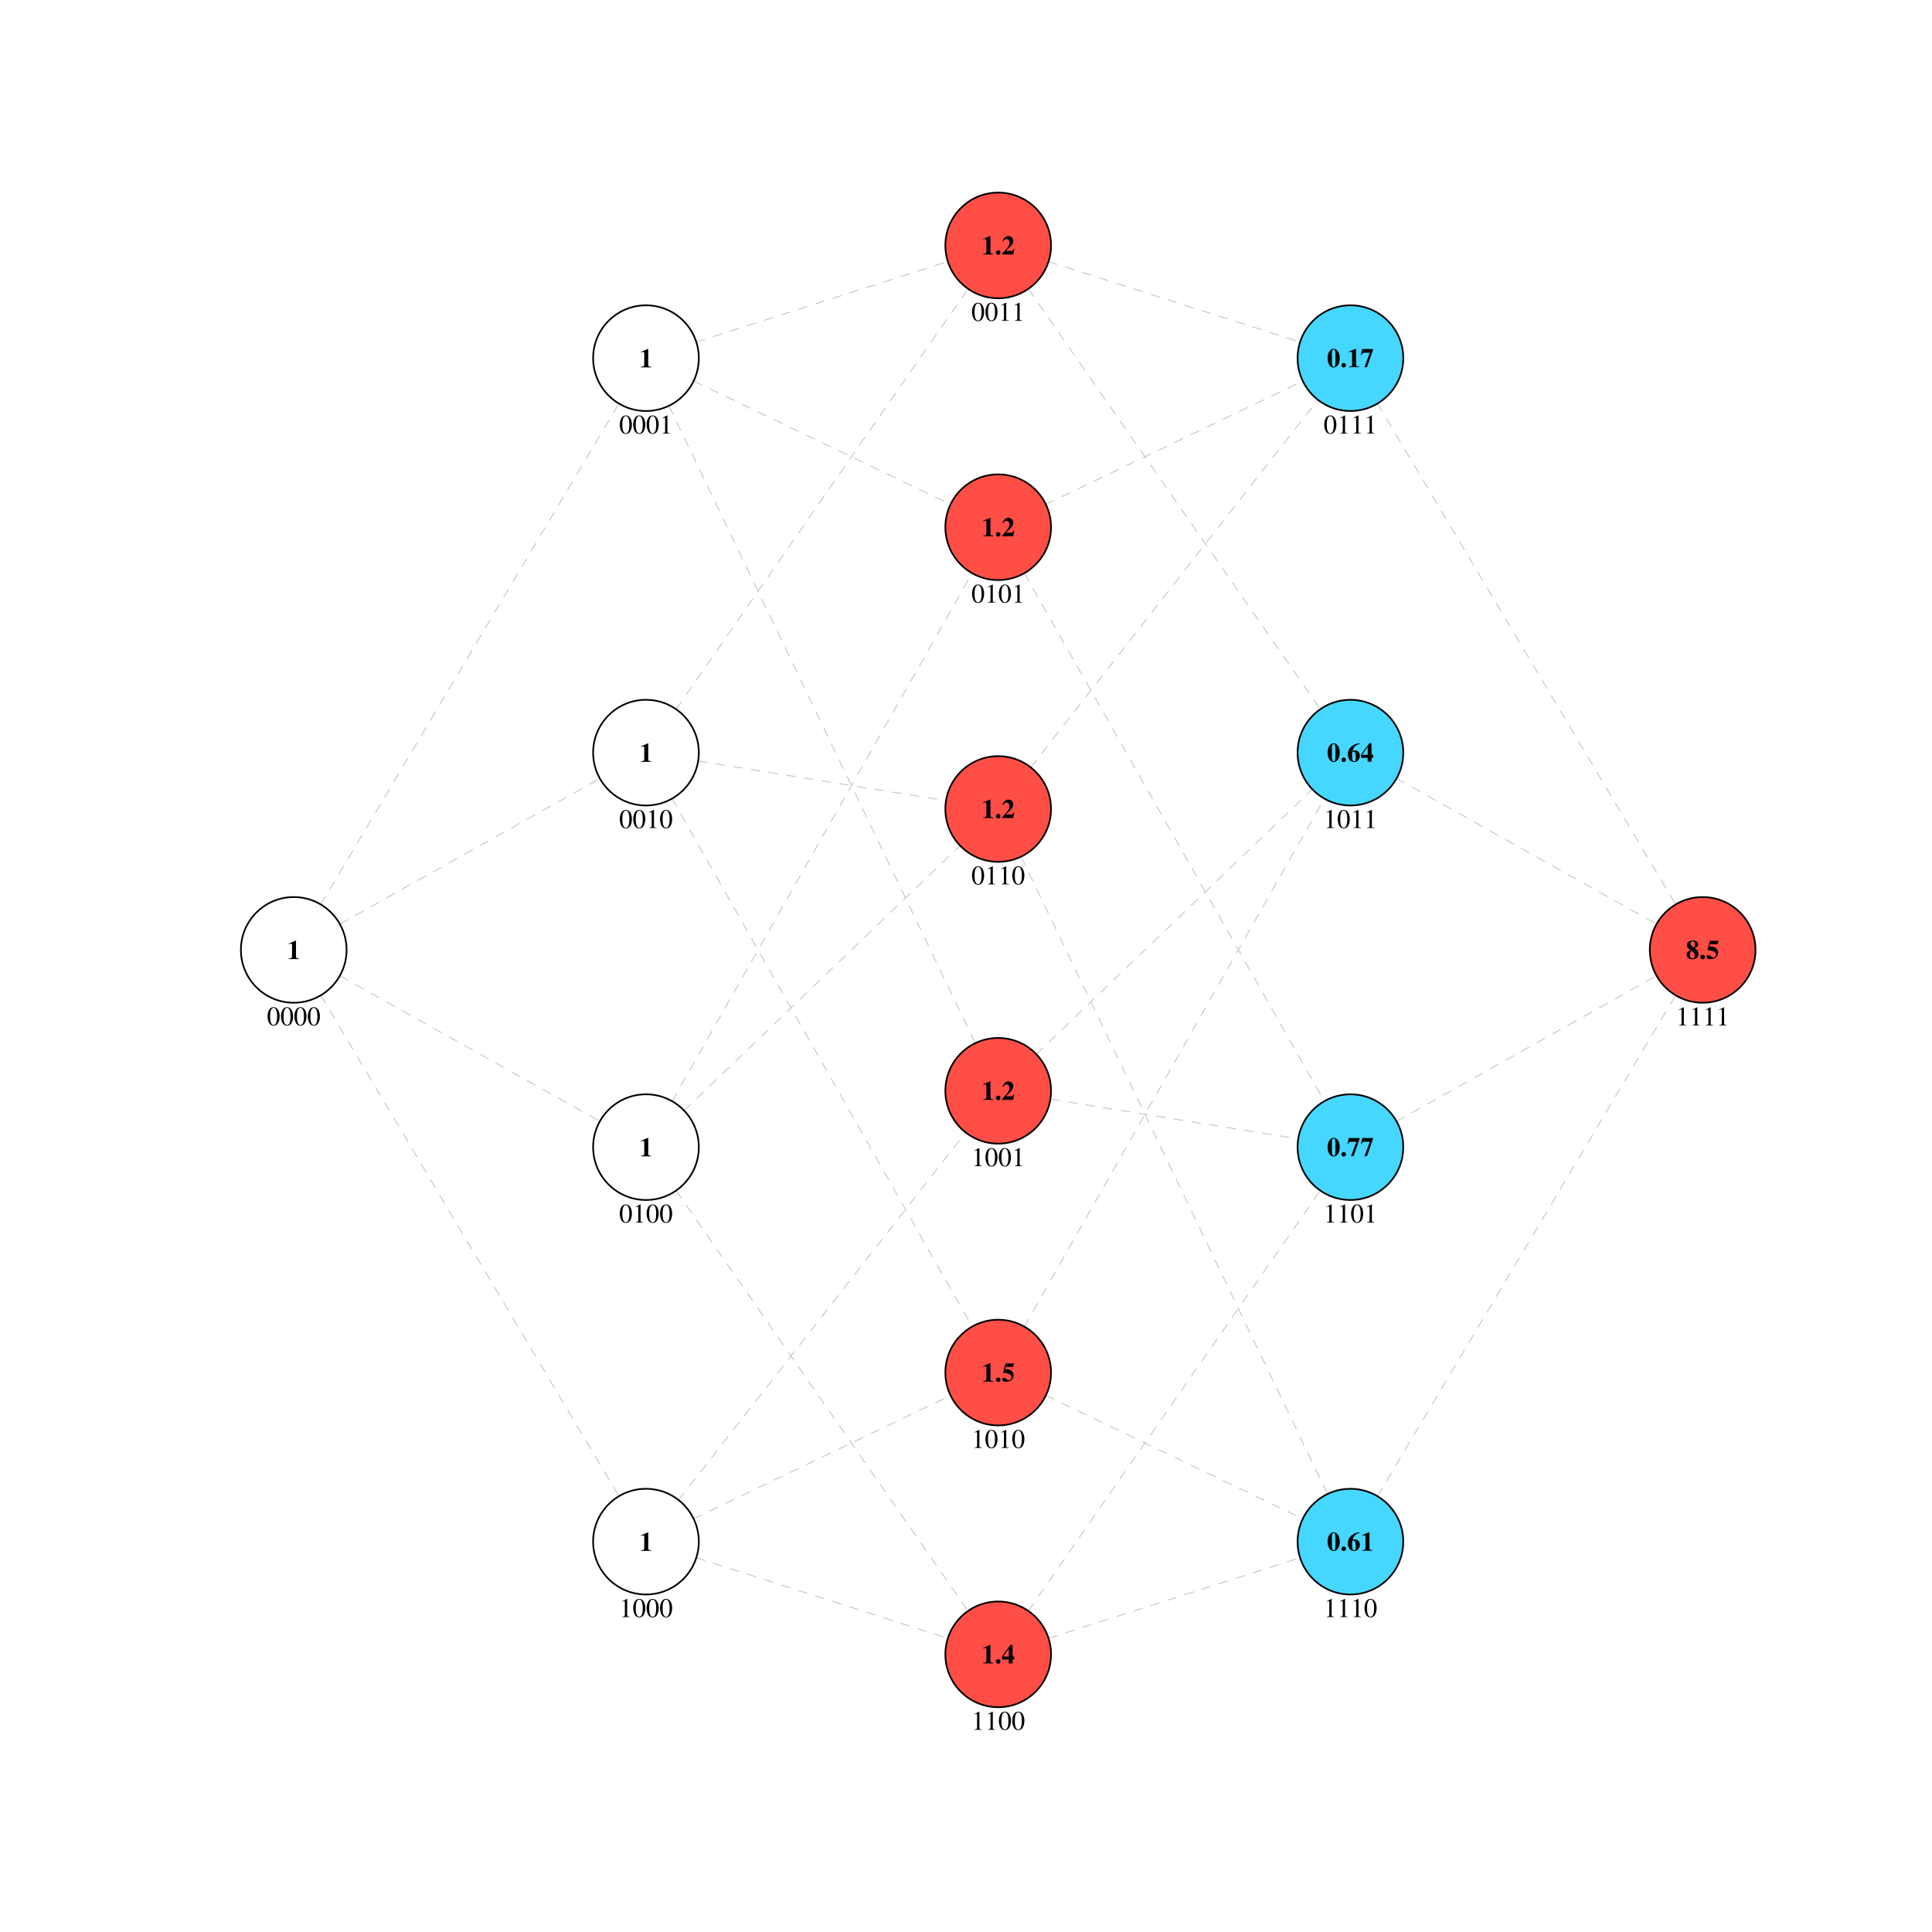
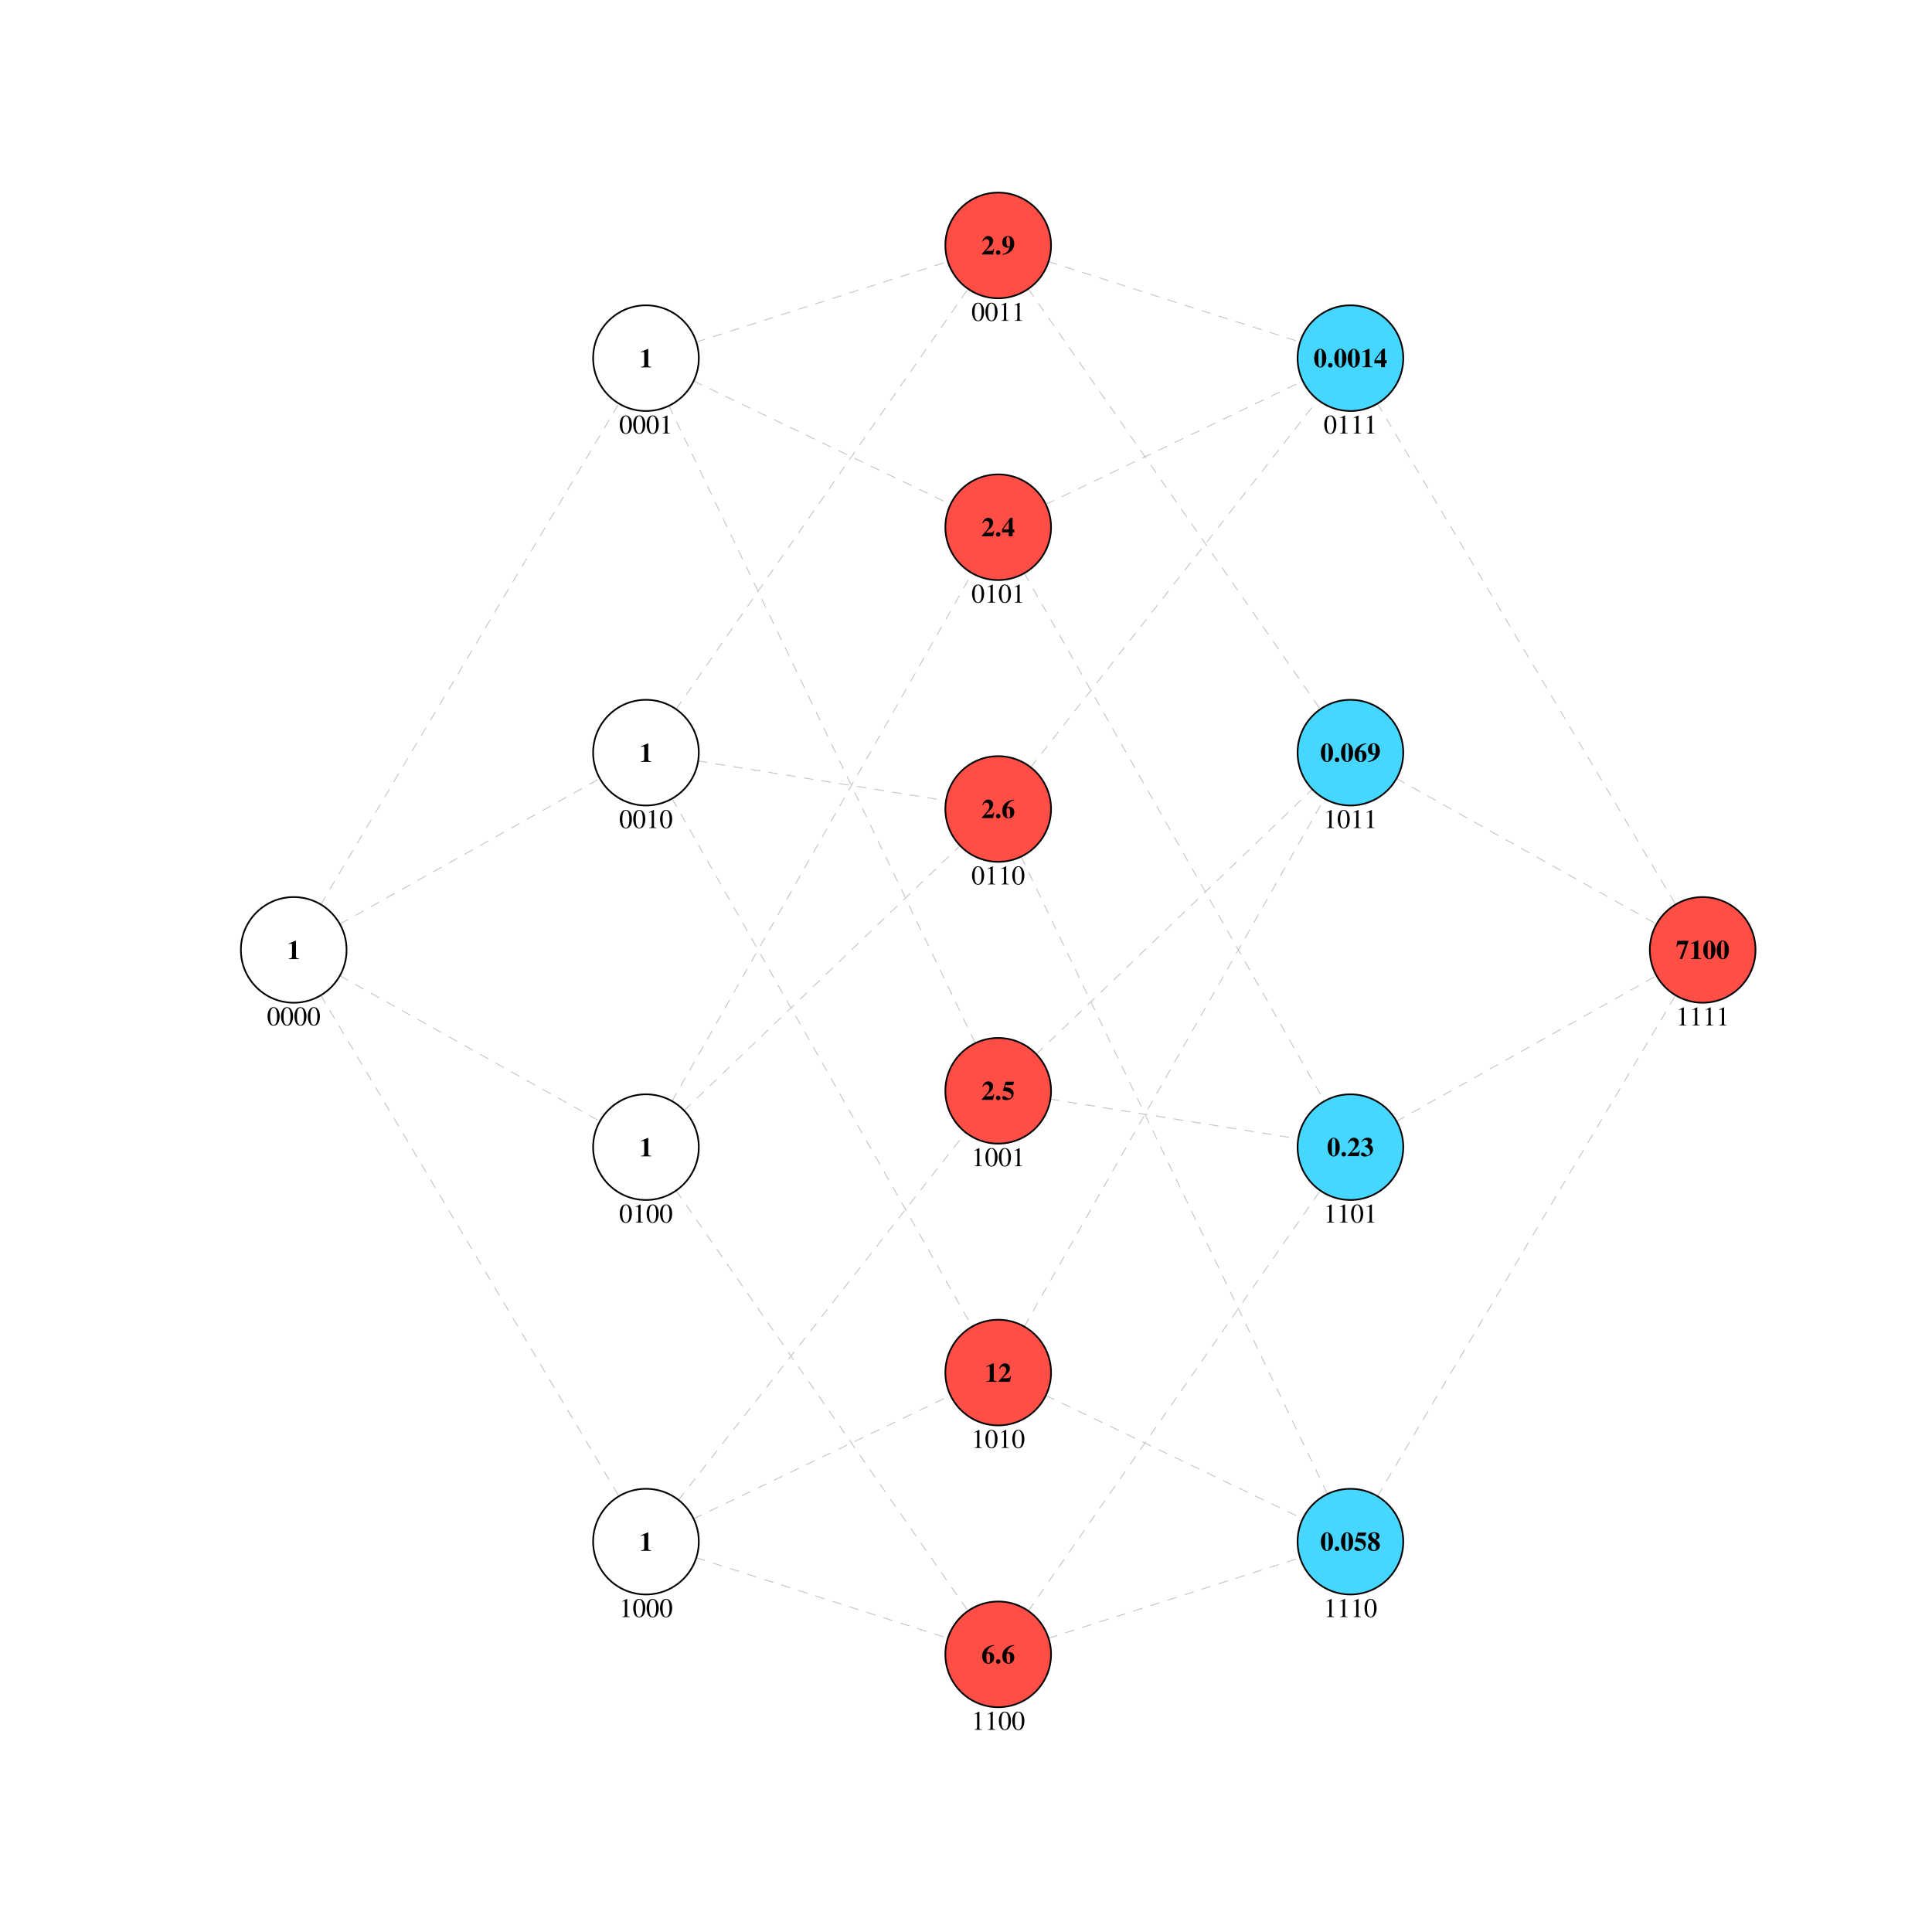
<svg xmlns="http://www.w3.org/2000/svg" class="svglite" width="864.00pt" height="864.00pt" viewBox="0 0 864.00 864.00">
  <defs>
    <style type="text/css">
    .svglite line, .svglite polyline, .svglite polygon, .svglite path, .svglite rect, .svglite circle {
      fill: none;
      stroke: #000000;
      stroke-linecap: round;
      stroke-linejoin: round;
      stroke-miterlimit: 10.00;
    }
  </style>
  </defs>
  <rect width="100%" height="100%" style="stroke: none; fill: #FFFFFF;" />
  <defs>
    <clipPath id="cpMC4wMHw4NjQuMDB8MC4wMHw4NjQuMDA=">
      <rect x="0.00" y="0.00" width="864.00" height="864.00" />
    </clipPath>
  </defs>
  <g clip-path="url(#cpMC4wMHw4NjQuMDB8MC4wMHw4NjQuMDA=)">
</g>
  <defs>
    <clipPath id="cpNTkuMDR8ODMzLjc2fDU5LjA0fDc5MC41Ng==">
      <rect x="59.04" y="59.04" width="774.72" height="731.52" />
    </clipPath>
  </defs>
  <g clip-path="url(#cpNTkuMDR8ODMzLjc2fDU5LjA0fDc5MC41Ng==)">
    <line x1="143.45" y1="404.50" x2="276.80" y2="180.47" style="stroke-width: 0.38; stroke: #C1C1C1; stroke-dasharray: 4.00,4.00;" />
    <line x1="151.98" y1="413.26" x2="268.27" y2="348.13" style="stroke-width: 0.38; stroke: #C1C1C1; stroke-dasharray: 4.00,4.00;" />
    <line x1="151.98" y1="436.34" x2="268.27" y2="501.47" style="stroke-width: 0.38; stroke: #C1C1C1; stroke-dasharray: 4.00,4.00;" />
    <line x1="143.45" y1="445.10" x2="276.80" y2="669.13" style="stroke-width: 0.38; stroke: #C1C1C1; stroke-dasharray: 4.00,4.00;" />
    <line x1="311.38" y1="152.97" x2="423.90" y2="116.96" style="stroke-width: 0.38; stroke: #C1C1C1; stroke-dasharray: 4.00,4.00;" />
    <line x1="310.18" y1="170.39" x2="425.10" y2="225.55" style="stroke-width: 0.38; stroke: #C1C1C1; stroke-dasharray: 4.00,4.00;" />
    <line x1="299.12" y1="181.46" x2="436.16" y2="466.51" style="stroke-width: 0.38; stroke: #C1C1C1; stroke-dasharray: 4.00,4.00;" />
    <line x1="302.36" y1="317.18" x2="432.92" y2="129.17" style="stroke-width: 0.38; stroke: #C1C1C1; stroke-dasharray: 4.00,4.00;" />
    <line x1="312.21" y1="340.32" x2="423.07" y2="358.06" style="stroke-width: 0.38; stroke: #C1C1C1; stroke-dasharray: 4.00,4.00;" />
    <line x1="300.55" y1="357.13" x2="434.73" y2="593.28" style="stroke-width: 0.38; stroke: #C1C1C1; stroke-dasharray: 4.00,4.00;" />
    <line x1="300.55" y1="492.47" x2="434.73" y2="256.32" style="stroke-width: 0.38; stroke: #C1C1C1; stroke-dasharray: 4.00,4.00;" />
    <line x1="305.93" y1="496.65" x2="429.36" y2="378.16" style="stroke-width: 0.38; stroke: #C1C1C1; stroke-dasharray: 4.00,4.00;" />
    <line x1="302.36" y1="532.42" x2="432.92" y2="720.43" style="stroke-width: 0.38; stroke: #C1C1C1; stroke-dasharray: 4.00,4.00;" />
    <line x1="303.43" y1="670.81" x2="431.85" y2="506.43" style="stroke-width: 0.38; stroke: #C1C1C1; stroke-dasharray: 4.00,4.00;" />
    <line x1="310.18" y1="679.21" x2="425.10" y2="624.05" style="stroke-width: 0.38; stroke: #C1C1C1; stroke-dasharray: 4.00,4.00;" />
    <line x1="311.38" y1="696.63" x2="423.90" y2="732.64" style="stroke-width: 0.38; stroke: #C1C1C1; stroke-dasharray: 4.00,4.00;" />
    <line x1="468.90" y1="116.96" x2="581.42" y2="152.97" style="stroke-width: 0.38; stroke: #C1C1C1; stroke-dasharray: 4.00,4.00;" />
    <line x1="459.88" y1="129.17" x2="590.44" y2="317.18" style="stroke-width: 0.38; stroke: #C1C1C1; stroke-dasharray: 4.00,4.00;" />
    <line x1="467.70" y1="225.55" x2="582.62" y2="170.39" style="stroke-width: 0.38; stroke: #C1C1C1; stroke-dasharray: 4.00,4.00;" />
    <line x1="458.07" y1="256.32" x2="592.25" y2="492.47" style="stroke-width: 0.38; stroke: #C1C1C1; stroke-dasharray: 4.00,4.00;" />
    <line x1="460.95" y1="343.17" x2="589.37" y2="178.79" style="stroke-width: 0.38; stroke: #C1C1C1; stroke-dasharray: 4.00,4.00;" />
    <line x1="456.64" y1="383.09" x2="593.68" y2="668.14" style="stroke-width: 0.38; stroke: #C1C1C1; stroke-dasharray: 4.00,4.00;" />
    <line x1="463.44" y1="471.44" x2="586.87" y2="352.95" style="stroke-width: 0.38; stroke: #C1C1C1; stroke-dasharray: 4.00,4.00;" />
    <line x1="469.73" y1="491.54" x2="580.59" y2="509.28" style="stroke-width: 0.38; stroke: #C1C1C1; stroke-dasharray: 4.00,4.00;" />
    <line x1="458.07" y1="593.28" x2="592.25" y2="357.13" style="stroke-width: 0.38; stroke: #C1C1C1; stroke-dasharray: 4.00,4.00;" />
    <line x1="467.70" y1="624.05" x2="582.62" y2="679.21" style="stroke-width: 0.38; stroke: #C1C1C1; stroke-dasharray: 4.00,4.00;" />
    <line x1="459.88" y1="720.43" x2="590.44" y2="532.42" style="stroke-width: 0.38; stroke: #C1C1C1; stroke-dasharray: 4.00,4.00;" />
    <line x1="468.90" y1="732.64" x2="581.42" y2="696.63" style="stroke-width: 0.38; stroke: #C1C1C1; stroke-dasharray: 4.00,4.00;" />
    <line x1="616.00" y1="180.47" x2="749.35" y2="404.50" style="stroke-width: 0.38; stroke: #C1C1C1; stroke-dasharray: 4.00,4.00;" />
    <line x1="624.53" y1="348.13" x2="740.82" y2="413.26" style="stroke-width: 0.38; stroke: #C1C1C1; stroke-dasharray: 4.00,4.00;" />
    <line x1="624.53" y1="501.47" x2="740.82" y2="436.34" style="stroke-width: 0.38; stroke: #C1C1C1; stroke-dasharray: 4.00,4.00;" />
    <line x1="616.00" y1="669.13" x2="749.35" y2="445.10" style="stroke-width: 0.38; stroke: #C1C1C1; stroke-dasharray: 4.00,4.00;" />
    <circle cx="131.36" cy="424.80" r="23.63" style="stroke-width: 0.75; fill: #FFFFFF;" />
    <circle cx="288.88" cy="160.17" r="23.63" style="stroke-width: 0.75; fill: #FFFFFF;" />
    <circle cx="288.88" cy="336.59" r="23.63" style="stroke-width: 0.75; fill: #FFFFFF;" />
    <circle cx="288.88" cy="513.01" r="23.63" style="stroke-width: 0.75; fill: #FFFFFF;" />
    <circle cx="288.88" cy="689.43" r="23.63" style="stroke-width: 0.75; fill: #FFFFFF;" />
    <circle cx="446.40" cy="109.76" r="23.63" style="stroke-width: 0.75; fill: #FF4E45;" />
    <circle cx="446.40" cy="235.78" r="23.63" style="stroke-width: 0.75; fill: #FF4E45;" />
    <circle cx="446.40" cy="361.79" r="23.63" style="stroke-width: 0.75; fill: #FF4E45;" />
    <circle cx="446.40" cy="487.81" r="23.63" style="stroke-width: 0.75; fill: #FF4E45;" />
    <circle cx="446.40" cy="613.82" r="23.63" style="stroke-width: 0.75; fill: #FF4E45;" />
    <circle cx="446.40" cy="739.84" r="23.63" style="stroke-width: 0.75; fill: #FF4E45;" />
    <circle cx="603.92" cy="160.17" r="23.63" style="stroke-width: 0.75; fill: #45D7FF;" />
    <circle cx="603.92" cy="336.59" r="23.63" style="stroke-width: 0.75; fill: #45D7FF;" />
    <circle cx="603.92" cy="513.01" r="23.63" style="stroke-width: 0.75; fill: #45D7FF;" />
    <circle cx="603.92" cy="689.43" r="23.63" style="stroke-width: 0.75; fill: #45D7FF;" />
    <circle cx="761.44" cy="424.80" r="23.63" style="stroke-width: 0.75; fill: #FF4E45;" />
  </g>
  <g clip-path="url(#cpMC4wMHw4NjQuMDB8MC4wMHw4NjQuMDA=)">
    <text x="131.36" y="428.92" text-anchor="middle" style="font-size: 12.00px; font-weight: bold; font-family: Times;" textLength="6.00px" lengthAdjust="spacingAndGlyphs">1</text>
    <text x="288.88" y="164.29" text-anchor="middle" style="font-size: 12.00px; font-weight: bold; font-family: Times;" textLength="6.00px" lengthAdjust="spacingAndGlyphs">1</text>
    <text x="288.88" y="340.71" text-anchor="middle" style="font-size: 12.00px; font-weight: bold; font-family: Times;" textLength="6.00px" lengthAdjust="spacingAndGlyphs">1</text>
    <text x="288.88" y="517.13" text-anchor="middle" style="font-size: 12.00px; font-weight: bold; font-family: Times;" textLength="6.00px" lengthAdjust="spacingAndGlyphs">1</text>
    <text x="288.88" y="693.55" text-anchor="middle" style="font-size: 12.00px; font-weight: bold; font-family: Times;" textLength="6.00px" lengthAdjust="spacingAndGlyphs">1</text>
-     <text x="446.40" y="113.80" text-anchor="middle" style="font-size: 12.00px; font-weight: bold; font-family: Times;" textLength="15.00px" lengthAdjust="spacingAndGlyphs">1.2</text>
-     <text x="446.40" y="239.82" text-anchor="middle" style="font-size: 12.00px; font-weight: bold; font-family: Times;" textLength="15.00px" lengthAdjust="spacingAndGlyphs">1.2</text>
-     <text x="446.40" y="365.83" text-anchor="middle" style="font-size: 12.00px; font-weight: bold; font-family: Times;" textLength="15.00px" lengthAdjust="spacingAndGlyphs">1.2</text>
-     <text x="446.40" y="491.85" text-anchor="middle" style="font-size: 12.00px; font-weight: bold; font-family: Times;" textLength="15.00px" lengthAdjust="spacingAndGlyphs">1.2</text>
-     <text x="446.40" y="617.86" text-anchor="middle" style="font-size: 12.00px; font-weight: bold; font-family: Times;" textLength="15.00px" lengthAdjust="spacingAndGlyphs">1.5</text>
-     <text x="446.40" y="743.88" text-anchor="middle" style="font-size: 12.00px; font-weight: bold; font-family: Times;" textLength="15.00px" lengthAdjust="spacingAndGlyphs">1.4</text>
-     <text x="603.92" y="164.21" text-anchor="middle" style="font-size: 12.00px; font-weight: bold; font-family: Times;" textLength="21.00px" lengthAdjust="spacingAndGlyphs">0.17</text>
-     <text x="603.92" y="340.63" text-anchor="middle" style="font-size: 12.00px; font-weight: bold; font-family: Times;" textLength="21.00px" lengthAdjust="spacingAndGlyphs">0.64</text>
-     <text x="603.92" y="517.05" text-anchor="middle" style="font-size: 12.00px; font-weight: bold; font-family: Times;" textLength="21.00px" lengthAdjust="spacingAndGlyphs">0.77</text>
-     <text x="603.92" y="693.47" text-anchor="middle" style="font-size: 12.00px; font-weight: bold; font-family: Times;" textLength="21.00px" lengthAdjust="spacingAndGlyphs">0.61</text>
-     <text x="761.44" y="428.84" text-anchor="middle" style="font-size: 12.00px; font-weight: bold; font-family: Times;" textLength="15.00px" lengthAdjust="spacingAndGlyphs">8.5</text>
+     <text x="446.40" y="113.80" text-anchor="middle" style="font-size: 12.00px; font-weight: bold; font-family: Times;" textLength="15.00px" lengthAdjust="spacingAndGlyphs">2.9</text>
+     <text x="446.40" y="239.82" text-anchor="middle" style="font-size: 12.00px; font-weight: bold; font-family: Times;" textLength="15.00px" lengthAdjust="spacingAndGlyphs">2.4</text>
+     <text x="446.40" y="365.83" text-anchor="middle" style="font-size: 12.00px; font-weight: bold; font-family: Times;" textLength="15.00px" lengthAdjust="spacingAndGlyphs">2.6</text>
+     <text x="446.40" y="491.85" text-anchor="middle" style="font-size: 12.00px; font-weight: bold; font-family: Times;" textLength="15.00px" lengthAdjust="spacingAndGlyphs">2.5</text>
+     <text x="446.40" y="617.95" text-anchor="middle" style="font-size: 12.00px; font-weight: bold; font-family: Times;" textLength="12.00px" lengthAdjust="spacingAndGlyphs">12</text>
+     <text x="446.40" y="743.88" text-anchor="middle" style="font-size: 12.00px; font-weight: bold; font-family: Times;" textLength="15.00px" lengthAdjust="spacingAndGlyphs">6.6</text>
+     <text x="603.92" y="164.21" text-anchor="middle" style="font-size: 12.00px; font-weight: bold; font-family: Times;" textLength="32.99px" lengthAdjust="spacingAndGlyphs">0.0014</text>
+     <text x="603.92" y="340.63" text-anchor="middle" style="font-size: 12.00px; font-weight: bold; font-family: Times;" textLength="26.99px" lengthAdjust="spacingAndGlyphs">0.069</text>
+     <text x="603.92" y="517.04" text-anchor="middle" style="font-size: 12.00px; font-weight: bold; font-family: Times;" textLength="21.00px" lengthAdjust="spacingAndGlyphs">0.23</text>
+     <text x="603.92" y="693.47" text-anchor="middle" style="font-size: 12.00px; font-weight: bold; font-family: Times;" textLength="26.99px" lengthAdjust="spacingAndGlyphs">0.058</text>
+     <text x="761.44" y="428.84" text-anchor="middle" style="font-size: 12.00px; font-weight: bold; font-family: Times;" textLength="23.99px" lengthAdjust="spacingAndGlyphs">7100</text>
    <text x="131.36" y="458.52" text-anchor="middle" style="font-size: 12.00px; font-family: Times;" textLength="23.99px" lengthAdjust="spacingAndGlyphs">0000</text>
    <text x="288.88" y="193.89" text-anchor="middle" style="font-size: 12.00px; font-family: Times;" textLength="23.99px" lengthAdjust="spacingAndGlyphs">0001</text>
    <text x="288.88" y="370.31" text-anchor="middle" style="font-size: 12.00px; font-family: Times;" textLength="23.99px" lengthAdjust="spacingAndGlyphs">0010</text>
    <text x="288.88" y="546.73" text-anchor="middle" style="font-size: 12.00px; font-family: Times;" textLength="23.99px" lengthAdjust="spacingAndGlyphs">0100</text>
    <text x="288.88" y="723.15" text-anchor="middle" style="font-size: 12.00px; font-family: Times;" textLength="23.99px" lengthAdjust="spacingAndGlyphs">1000</text>
    <text x="446.40" y="143.48" text-anchor="middle" style="font-size: 12.00px; font-family: Times;" textLength="23.99px" lengthAdjust="spacingAndGlyphs">0011</text>
    <text x="446.40" y="269.50" text-anchor="middle" style="font-size: 12.00px; font-family: Times;" textLength="23.99px" lengthAdjust="spacingAndGlyphs">0101</text>
    <text x="446.40" y="395.51" text-anchor="middle" style="font-size: 12.00px; font-family: Times;" textLength="23.99px" lengthAdjust="spacingAndGlyphs">0110</text>
    <text x="446.40" y="521.53" text-anchor="middle" style="font-size: 12.00px; font-family: Times;" textLength="23.99px" lengthAdjust="spacingAndGlyphs">1001</text>
    <text x="446.40" y="647.54" text-anchor="middle" style="font-size: 12.00px; font-family: Times;" textLength="23.99px" lengthAdjust="spacingAndGlyphs">1010</text>
    <text x="446.40" y="773.56" text-anchor="middle" style="font-size: 12.00px; font-family: Times;" textLength="23.99px" lengthAdjust="spacingAndGlyphs">1100</text>
    <text x="603.92" y="193.89" text-anchor="middle" style="font-size: 12.00px; font-family: Times;" textLength="23.99px" lengthAdjust="spacingAndGlyphs">0111</text>
    <text x="603.92" y="370.31" text-anchor="middle" style="font-size: 12.00px; font-family: Times;" textLength="23.99px" lengthAdjust="spacingAndGlyphs">1011</text>
    <text x="603.92" y="546.73" text-anchor="middle" style="font-size: 12.00px; font-family: Times;" textLength="23.99px" lengthAdjust="spacingAndGlyphs">1101</text>
    <text x="603.92" y="723.15" text-anchor="middle" style="font-size: 12.00px; font-family: Times;" textLength="23.99px" lengthAdjust="spacingAndGlyphs">1110</text>
    <text x="761.44" y="458.57" text-anchor="middle" style="font-size: 12.00px; font-family: Times;" textLength="23.99px" lengthAdjust="spacingAndGlyphs">1111</text>
  </g>
</svg>
